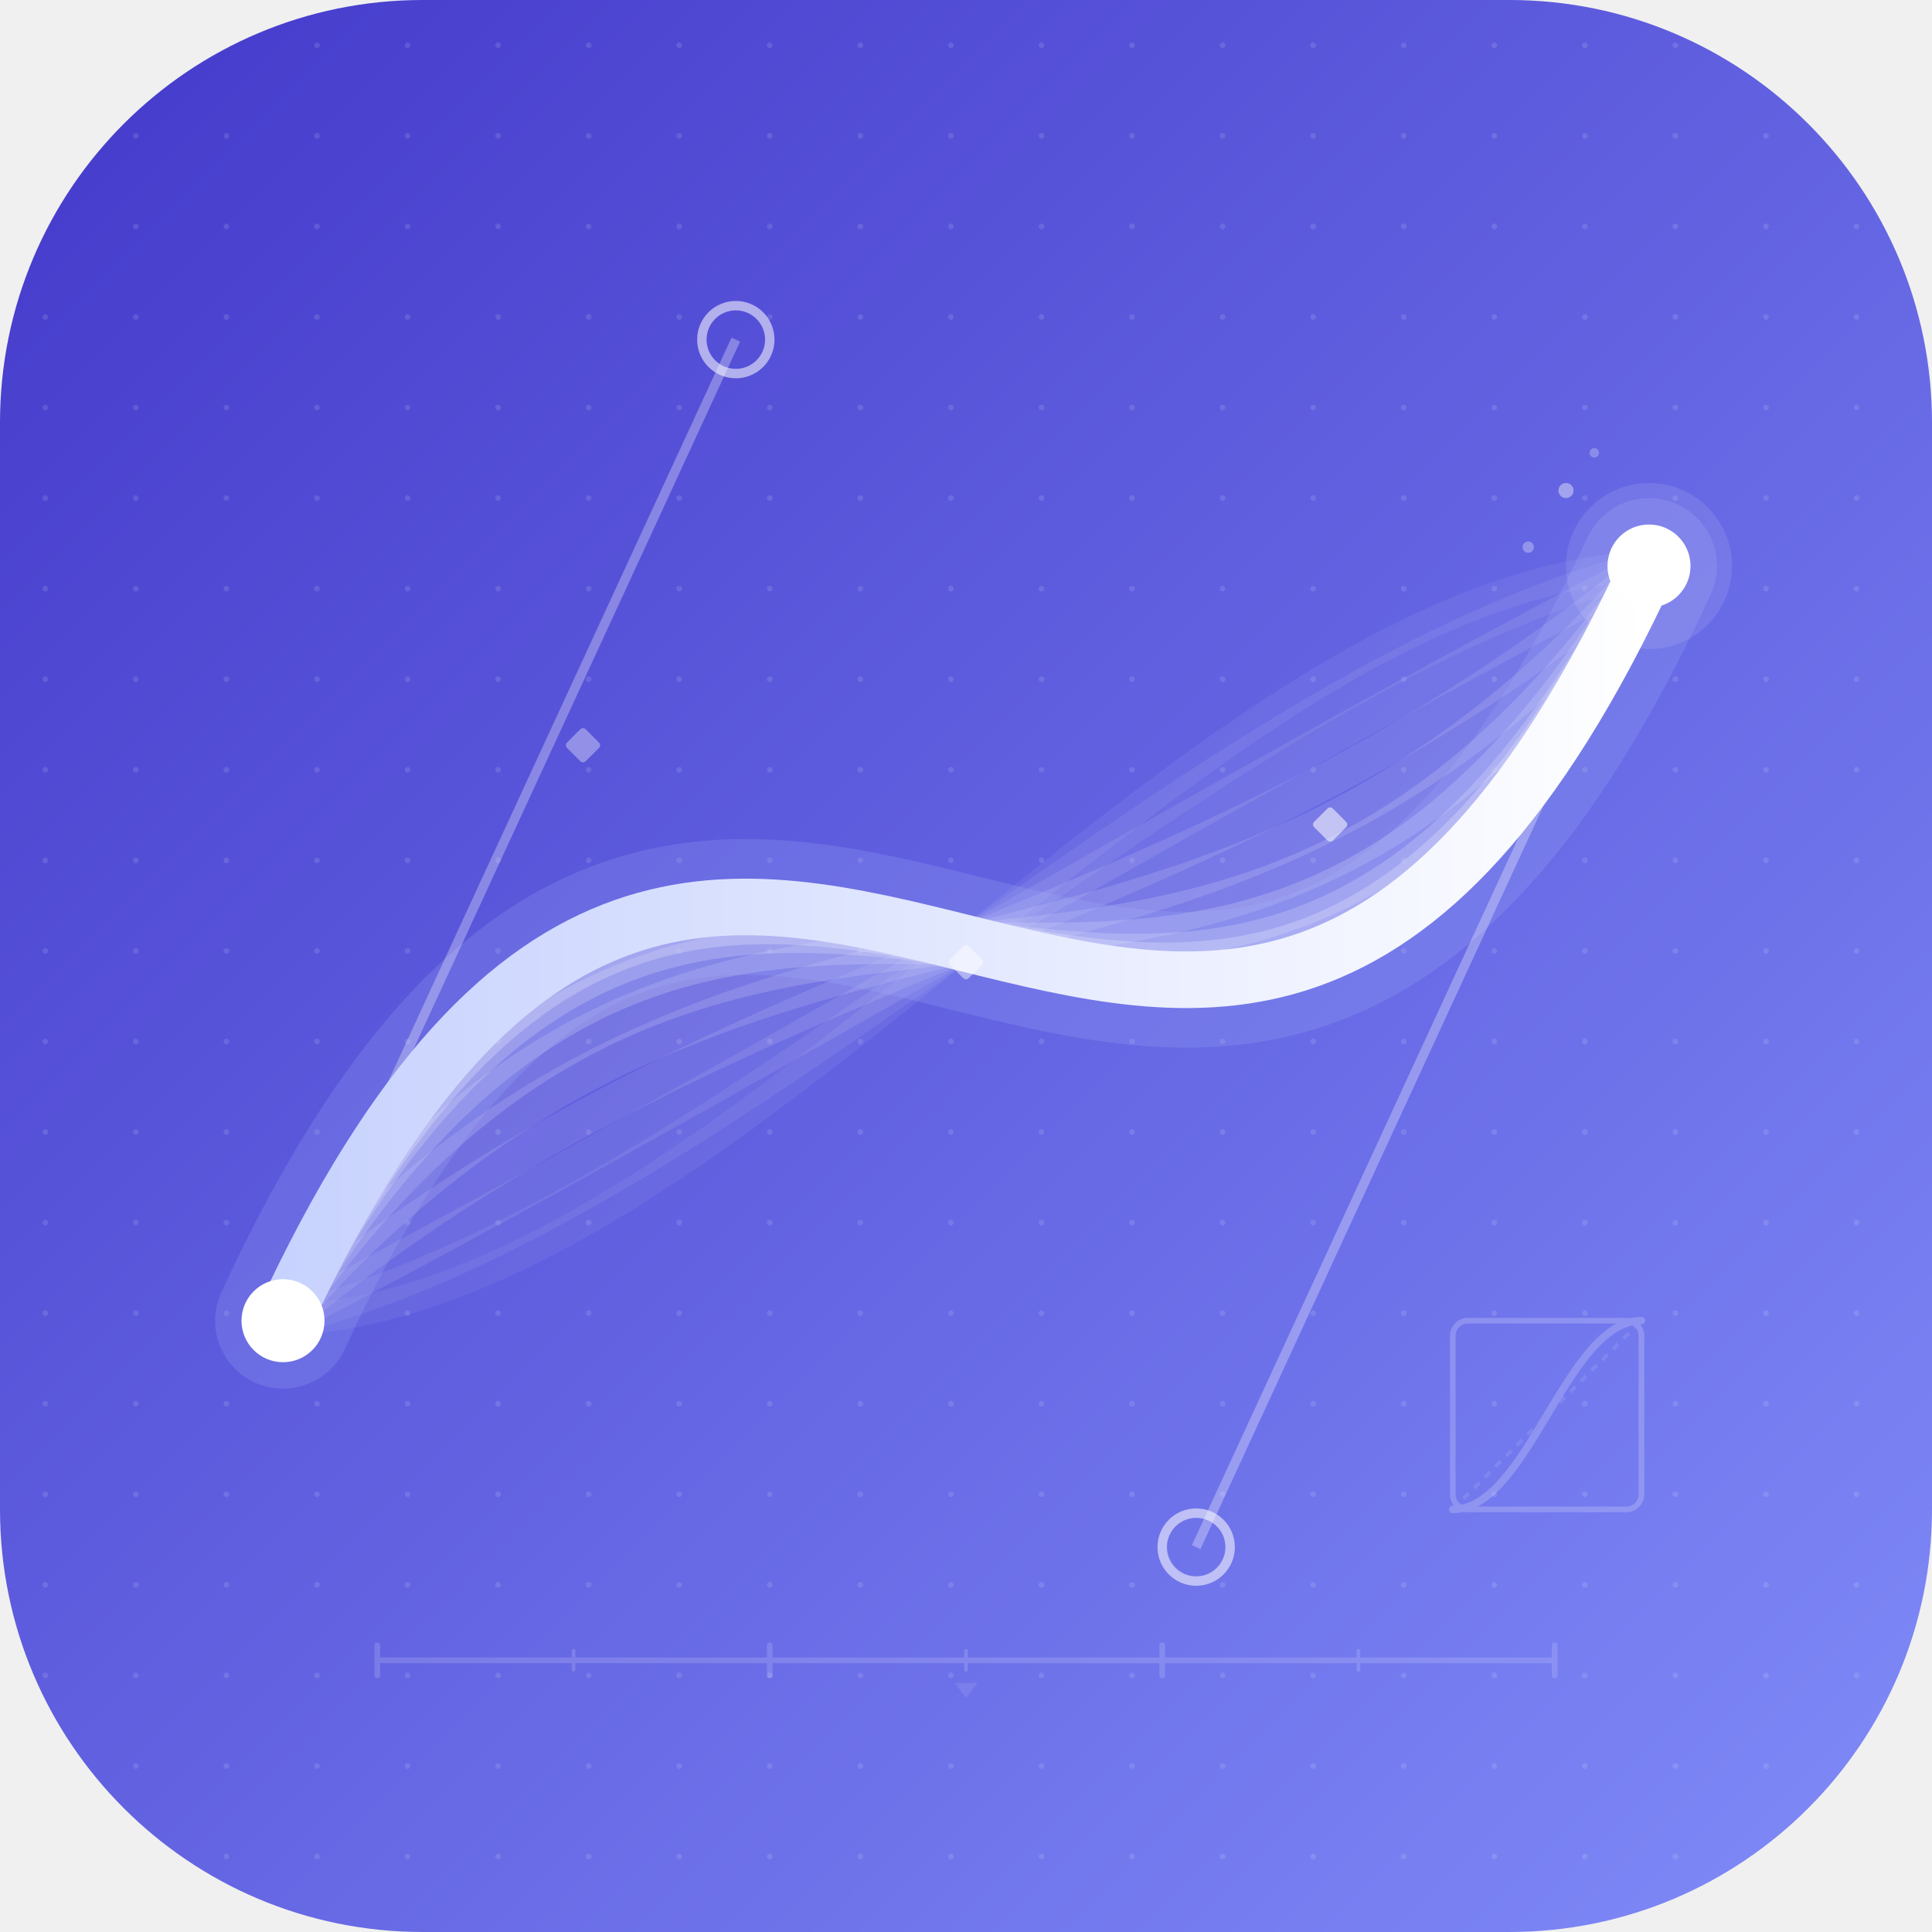
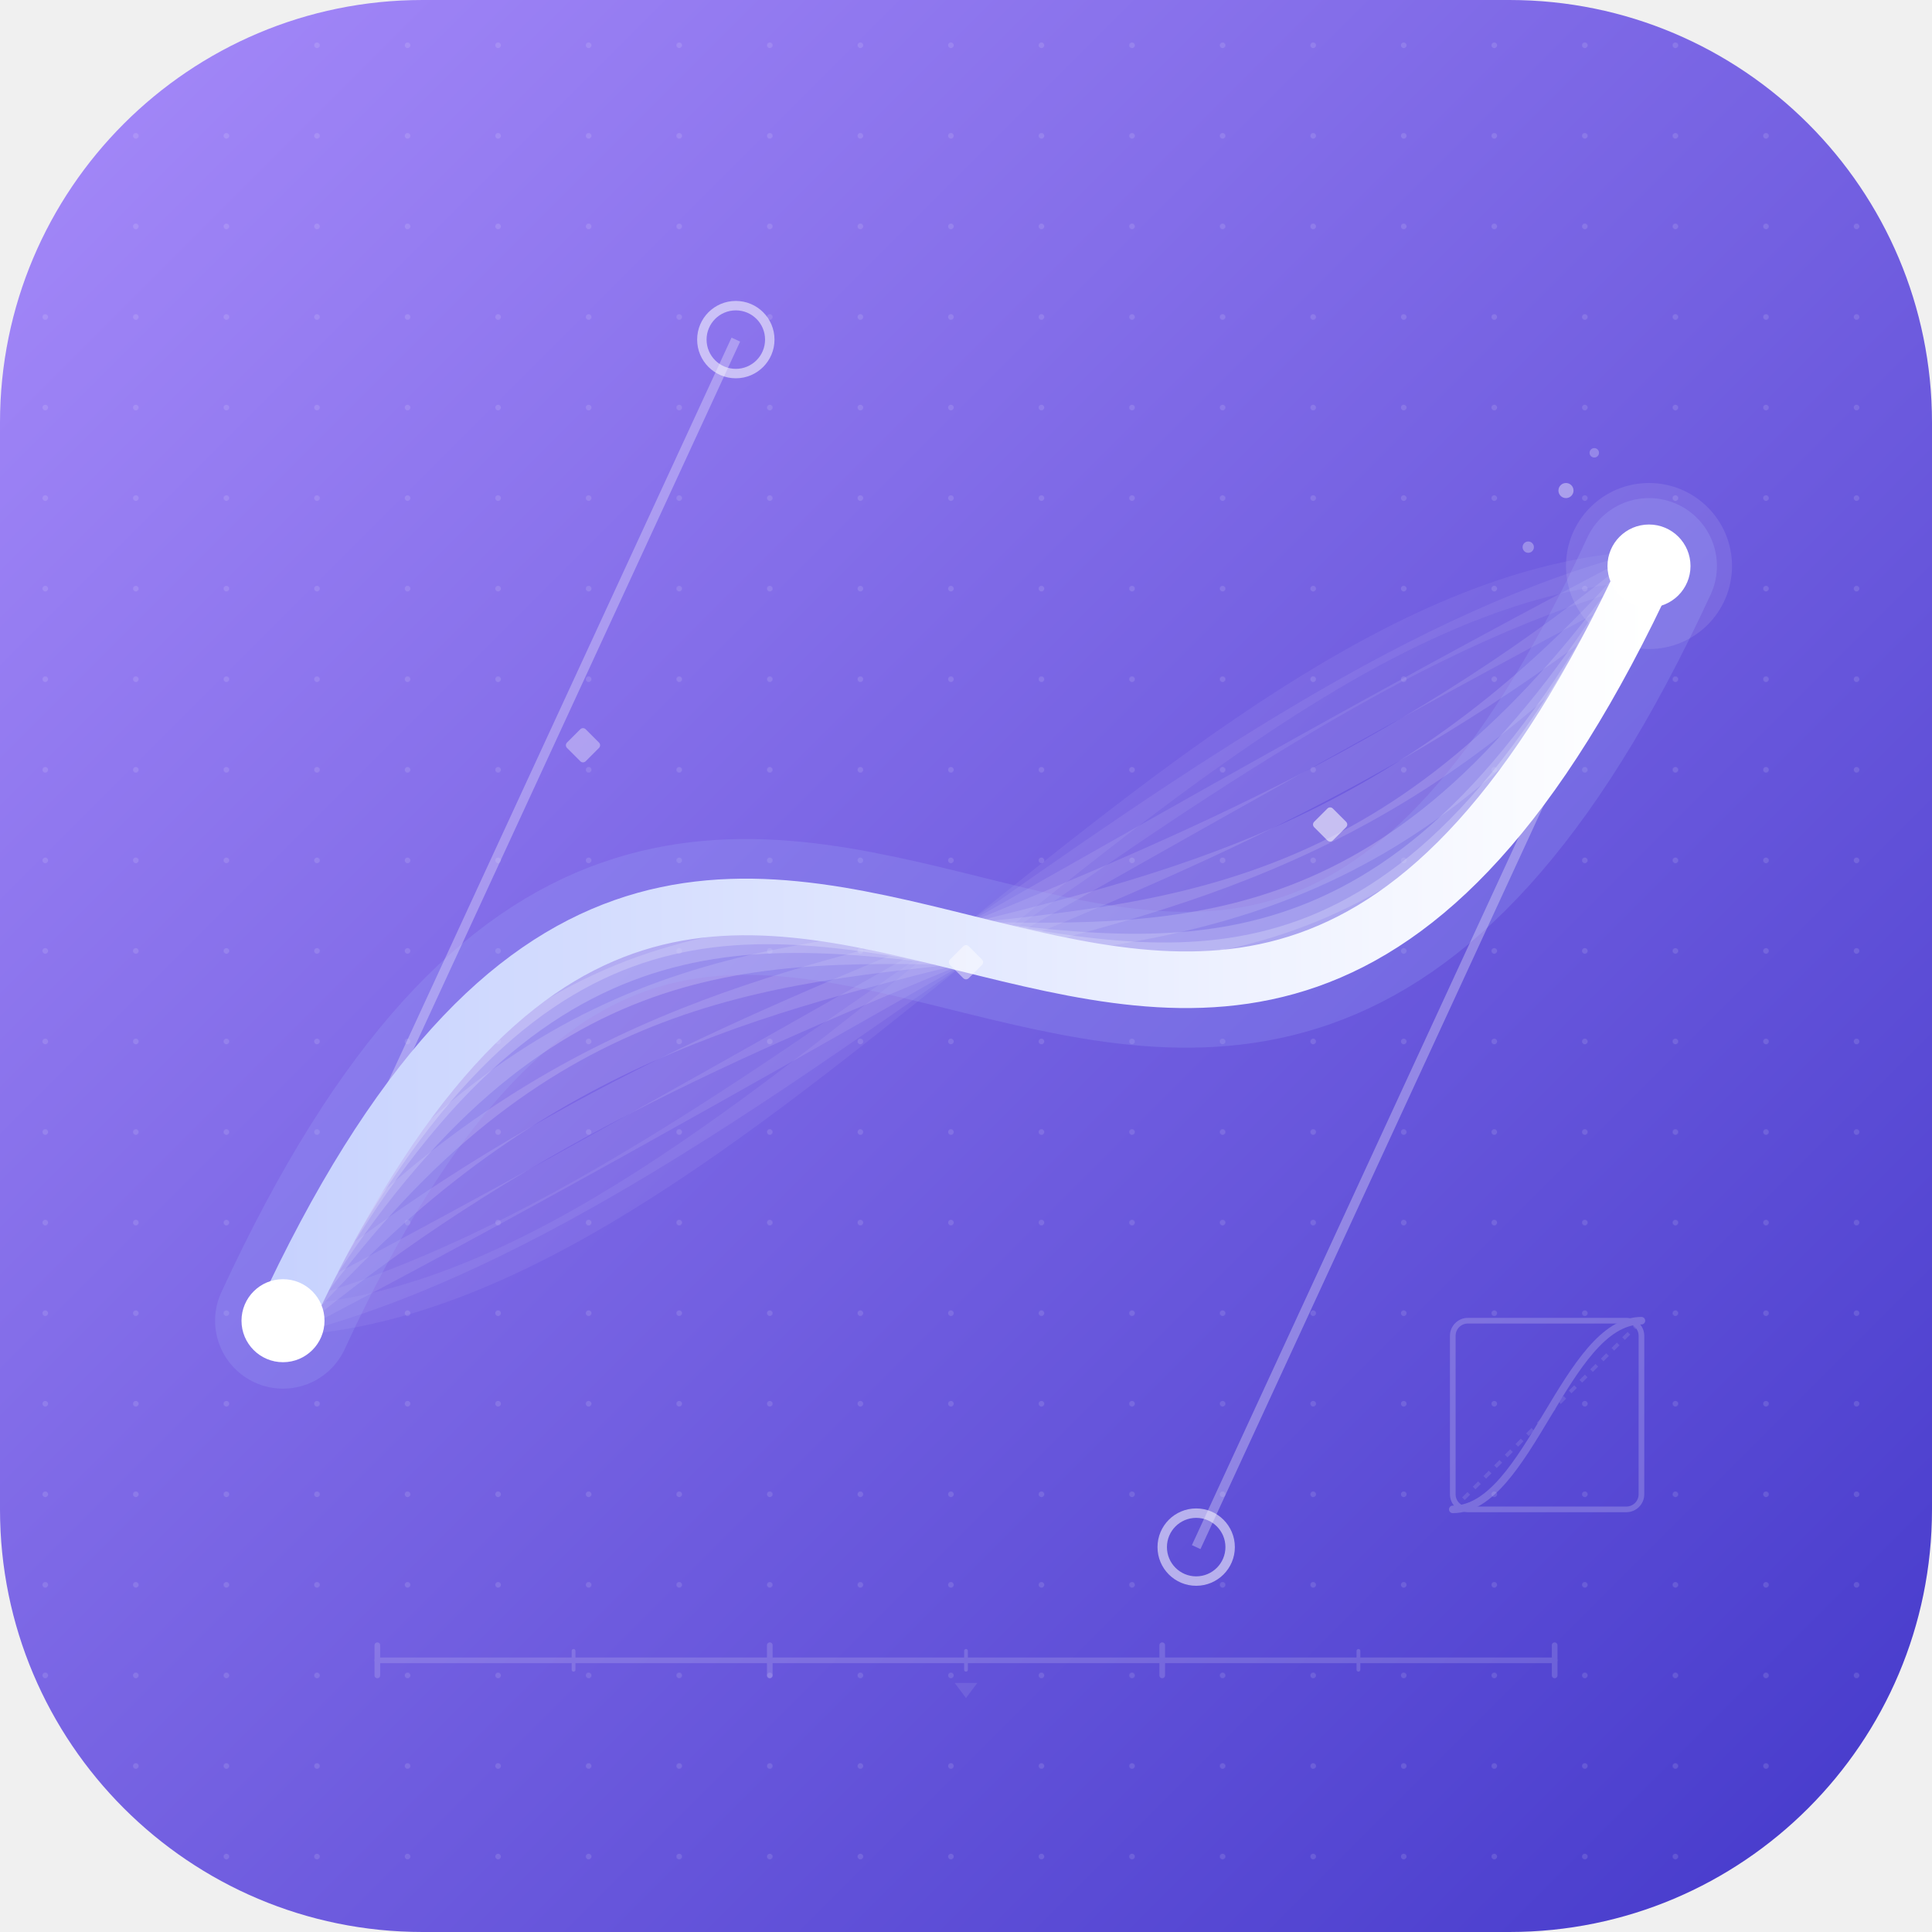
<svg xmlns="http://www.w3.org/2000/svg" viewBox="0 0 1024 1024" width="1024" height="1024">
  <defs>
    <linearGradient id="bg" x1="0" y1="0" x2="1" y2="1">
-       <stop offset="0%" stop-color="#4338CA" />
-       <stop offset="100%" stop-color="#818CF8" />
+       <stop offset="0%" stop-color="#A78BFA" />
+       <stop offset="100%" stop-color="#4338CA" />
    </linearGradient>
    <linearGradient id="curve-main" x1="0" y1="0" x2="1" y2="0">
      <stop offset="0%" stop-color="#C7D2FE" />
      <stop offset="100%" stop-color="#FFFFFF" />
    </linearGradient>
    <pattern id="dots" x="0" y="0" width="48" height="48" patternUnits="userSpaceOnUse">
      <circle cx="24" cy="24" r="1.5" fill="#FFFFFF" opacity="0.12" />
    </pattern>
  </defs>
  <rect width="1024" height="1024" rx="224" ry="224" fill="url(#bg)" />
  <rect width="1024" height="1024" rx="224" ry="224" fill="url(#dots)" />
  <path d="M 150 700 C 390 690, 634 310, 874 300" fill="none" stroke="#FFFFFF" stroke-opacity="0.06" stroke-width="16" stroke-linecap="round" />
  <path d="M 150 700 C 390 640, 634 360, 874 300" fill="none" stroke="#FFFFFF" stroke-opacity="0.07" stroke-width="17" stroke-linecap="round" />
  <path d="M 150 700 C 390 575, 634 425, 874 300" fill="none" stroke="#FFFFFF" stroke-opacity="0.09" stroke-width="18" stroke-linecap="round" />
  <path d="M 150 700 C 390 500, 634 500, 874 300" fill="none" stroke="#FFFFFF" stroke-opacity="0.11" stroke-width="19" stroke-linecap="round" />
  <path d="M 150 700 C 390 420, 634 580, 874 300" fill="none" stroke="#FFFFFF" stroke-opacity="0.13" stroke-width="20" stroke-linecap="round" />
  <path d="M 150 700 C 390 350, 634 650, 874 300" fill="none" stroke="#FFFFFF" stroke-opacity="0.16" stroke-width="21" stroke-linecap="round" />
  <path d="M 150 700 C 390 290, 634 710, 874 300" fill="none" stroke="#FFFFFF" stroke-opacity="0.19" stroke-width="23" stroke-linecap="round" />
  <path d="M 150 700 C 390 240, 634 760, 874 300" fill="none" stroke="#FFFFFF" stroke-opacity="0.23" stroke-width="25" stroke-linecap="round" />
  <path d="M 150 700 C 390 210, 634 790, 874 300" fill="none" stroke="#FFFFFF" stroke-opacity="0.27" stroke-width="27" stroke-linecap="round" />
  <path d="M 150 700 C 390 180, 634 820, 874 300" fill="none" stroke="#A5B4FC" stroke-opacity="0.2" stroke-width="72" stroke-linecap="round" />
  <line x1="150" y1="700" x2="390" y2="180" stroke="#FFFFFF" stroke-opacity="0.3" stroke-width="5" />
  <line x1="874" y1="300" x2="634" y2="820" stroke="#FFFFFF" stroke-opacity="0.3" stroke-width="5" />
  <path d="M 150 700 C 390 180, 634 820, 874 300" fill="none" stroke="url(#curve-main)" stroke-width="30" stroke-linecap="round" />
  <rect x="302" y="388" width="14" height="14" rx="2" transform="rotate(45, 309, 395)" fill="#FFFFFF" opacity="0.35" />
  <rect x="505" y="503" width="14" height="14" rx="2" transform="rotate(45, 512, 510)" fill="#FFFFFF" opacity="0.45" />
  <rect x="698" y="430" width="14" height="14" rx="2" transform="rotate(45, 705, 437)" fill="#FFFFFF" opacity="0.55" />
  <circle cx="390" cy="180" r="18" fill="none" stroke="#FFFFFF" stroke-opacity="0.55" stroke-width="5" />
  <circle cx="634" cy="820" r="18" fill="none" stroke="#FFFFFF" stroke-opacity="0.55" stroke-width="5" />
  <circle cx="150" cy="700" r="22" fill="#FFFFFF" />
  <circle cx="874" cy="300" r="22" fill="#FFFFFF" />
  <circle cx="874" cy="300" r="44" fill="#FFFFFF" opacity="0.1" />
  <circle cx="830" cy="260" r="4" fill="#FFFFFF" opacity="0.4" />
  <circle cx="810" cy="290" r="3" fill="#FFFFFF" opacity="0.3" />
  <circle cx="845" cy="240" r="2.5" fill="#FFFFFF" opacity="0.25" />
  <g transform="translate(770, 700)" opacity="0.2">
    <rect x="0" y="0" width="100" height="100" rx="8" fill="none" stroke="#FFFFFF" stroke-width="3" />
    <line x1="0" y1="100" x2="100" y2="0" stroke="#FFFFFF" stroke-width="2" stroke-dasharray="4 4" opacity="0.5" />
    <path d="M 0 100 C 40 100, 60 0, 100 0" fill="none" stroke="#FFFFFF" stroke-width="4" stroke-linecap="round" />
  </g>
  <g transform="translate(200, 880)" opacity="0.15">
    <line x1="0" y1="0" x2="624" y2="0" stroke="#FFFFFF" stroke-width="3" stroke-linecap="round" />
    <line x1="0" y1="-8" x2="0" y2="8" stroke="#FFFFFF" stroke-width="3" stroke-linecap="round" />
    <line x1="104" y1="-5" x2="104" y2="5" stroke="#FFFFFF" stroke-width="2" stroke-linecap="round" />
    <line x1="208" y1="-8" x2="208" y2="8" stroke="#FFFFFF" stroke-width="3" stroke-linecap="round" />
    <line x1="312" y1="-5" x2="312" y2="5" stroke="#FFFFFF" stroke-width="2" stroke-linecap="round" />
    <line x1="416" y1="-8" x2="416" y2="8" stroke="#FFFFFF" stroke-width="3" stroke-linecap="round" />
    <line x1="520" y1="-5" x2="520" y2="5" stroke="#FFFFFF" stroke-width="2" stroke-linecap="round" />
    <line x1="624" y1="-8" x2="624" y2="8" stroke="#FFFFFF" stroke-width="3" stroke-linecap="round" />
    <polygon points="306,12 318,12 312,20" fill="#FFFFFF" opacity="0.6" />
  </g>
</svg>
